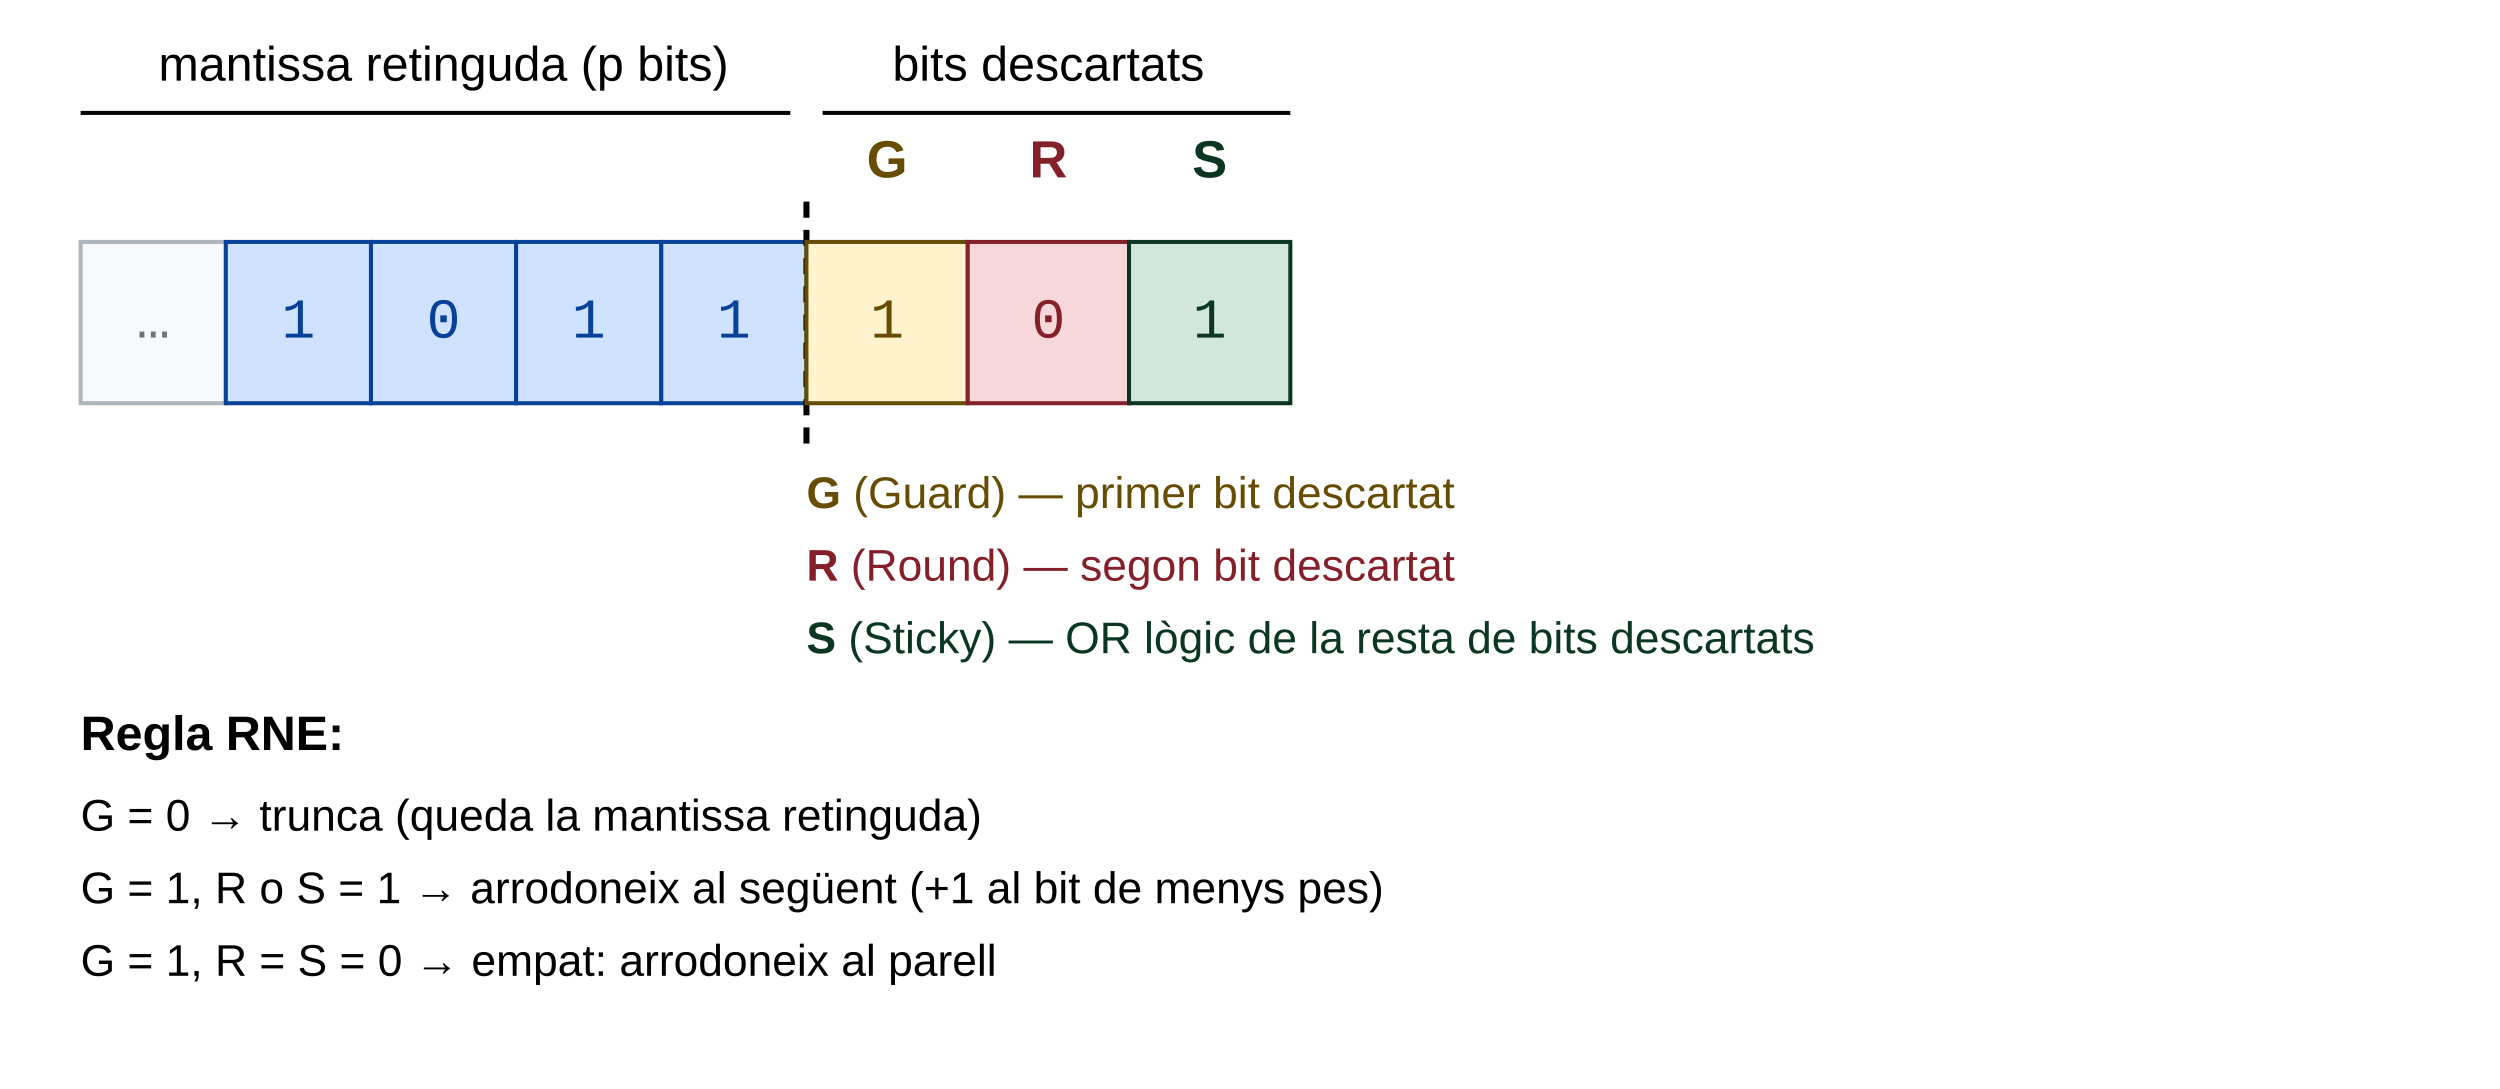
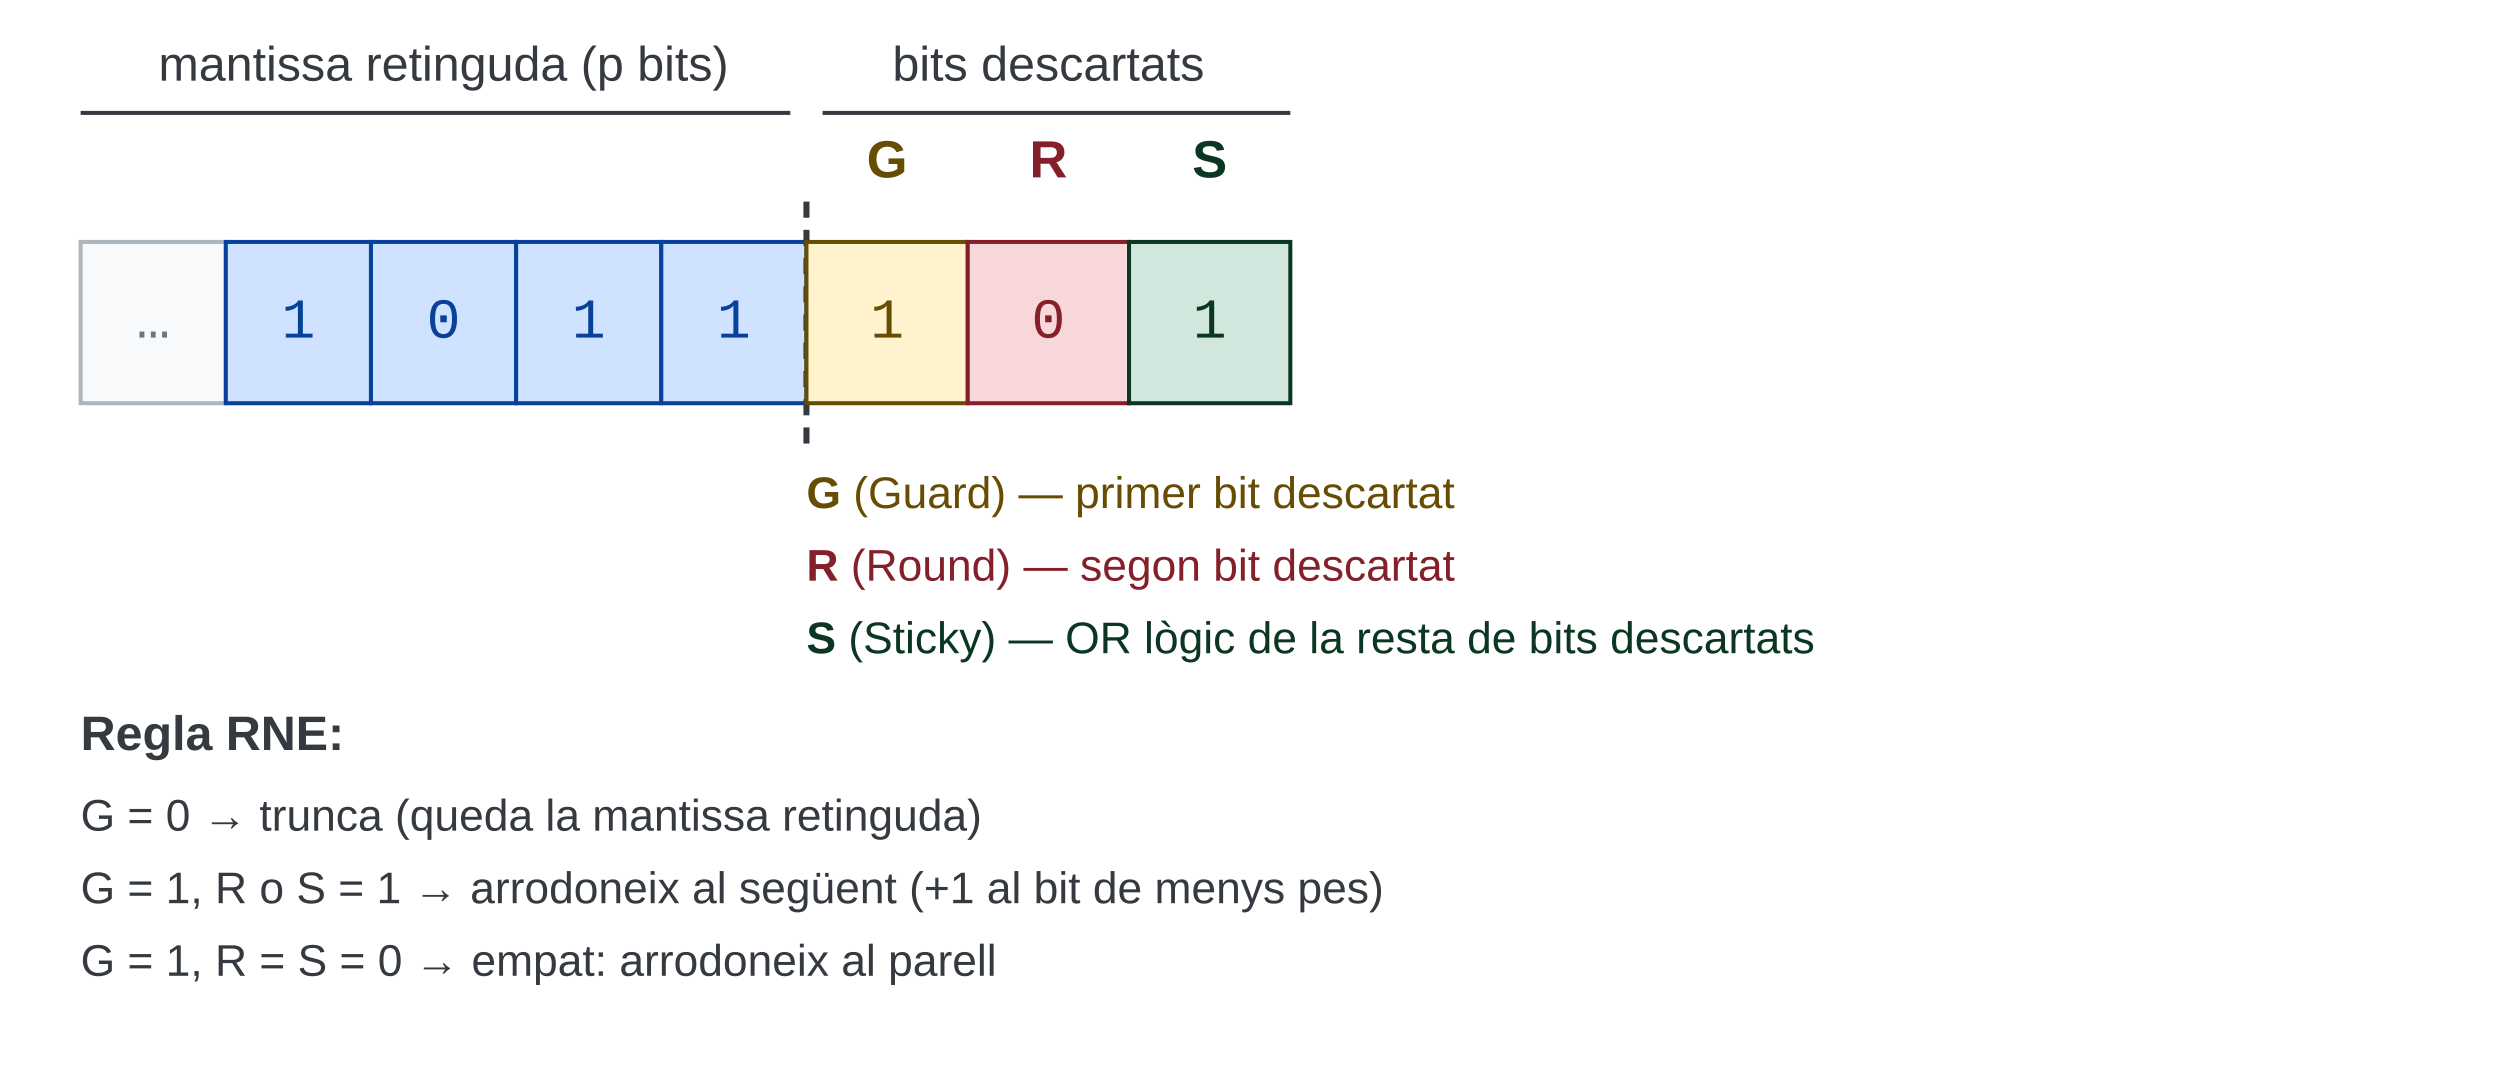
<svg xmlns="http://www.w3.org/2000/svg" width="100%" viewBox="0 0 620 270" role="img">
  <rect x="20" y="60" width="36" height="40" fill="#f8f9fa" stroke="#adb5bd" stroke-width="1" />
  <text x="38.0" y="80.0" font-family="'Liberation Mono', 'Courier New', Courier, monospace" font-size="14" fill="#6c757d" text-anchor="middle" dominant-baseline="central">…</text>
  <rect x="56" y="60" width="36" height="40" fill="#cfe2ff" stroke="#084298" stroke-width="1" />
  <text x="74.0" y="80.0" font-family="'Liberation Mono', 'Courier New', Courier, monospace" font-size="14" fill="#084298" text-anchor="middle" dominant-baseline="central">1</text>
  <rect x="92" y="60" width="36" height="40" fill="#cfe2ff" stroke="#084298" stroke-width="1" />
  <text x="110.0" y="80.0" font-family="'Liberation Mono', 'Courier New', Courier, monospace" font-size="14" fill="#084298" text-anchor="middle" dominant-baseline="central">0</text>
  <rect x="128" y="60" width="36" height="40" fill="#cfe2ff" stroke="#084298" stroke-width="1" />
  <text x="146.0" y="80.0" font-family="'Liberation Mono', 'Courier New', Courier, monospace" font-size="14" fill="#084298" text-anchor="middle" dominant-baseline="central">1</text>
  <rect x="164" y="60" width="36" height="40" fill="#cfe2ff" stroke="#084298" stroke-width="1" />
  <text x="182.0" y="80.0" font-family="'Liberation Mono', 'Courier New', Courier, monospace" font-size="14" fill="#084298" text-anchor="middle" dominant-baseline="central">1</text>
-   <line x1="200" y1="50" x2="200" y2="110" stroke="#000000" stroke-width="1.5" stroke-dasharray="4,3" />
+   <line x1="200" y1="50" x2="200" y2="110" stroke="#343a40" stroke-width="1.5" stroke-dasharray="4,3" />
  <rect x="200" y="60" width="40" height="40" fill="#fff3cd" stroke="#664d03" stroke-width="1" />
  <text x="220.0" y="80.0" font-family="'Liberation Mono', 'Courier New', Courier, monospace" font-size="14" fill="#664d03" text-anchor="middle" dominant-baseline="central">1</text>
  <text x="220.0" y="44" font-family="'Liberation Sans', Arial, Helvetica, sans-serif" font-size="13" font-weight="bold" fill="#664d03" text-anchor="middle">G</text>
  <rect x="240" y="60" width="40" height="40" fill="#f8d7da" stroke="#842029" stroke-width="1" />
  <text x="260.0" y="80.0" font-family="'Liberation Mono', 'Courier New', Courier, monospace" font-size="14" fill="#842029" text-anchor="middle" dominant-baseline="central">0</text>
  <text x="260.0" y="44" font-family="'Liberation Sans', Arial, Helvetica, sans-serif" font-size="13" font-weight="bold" fill="#842029" text-anchor="middle">R</text>
  <rect x="280" y="60" width="40" height="40" fill="#d1e7dd" stroke="#0a3622" stroke-width="1" />
  <text x="300.0" y="80.0" font-family="'Liberation Mono', 'Courier New', Courier, monospace" font-size="14" fill="#0a3622" text-anchor="middle" dominant-baseline="central">1</text>
  <text x="300.0" y="44" font-family="'Liberation Sans', Arial, Helvetica, sans-serif" font-size="13" font-weight="bold" fill="#0a3622" text-anchor="middle">S</text>
-   <line x1="20" y1="28" x2="196" y2="28" stroke="#000000" stroke-width="1" />
-   <text x="110.0" y="20" font-family="'Liberation Sans', Arial, Helvetica, sans-serif" font-size="12" fill="#000000" text-anchor="middle">mantissa retinguda (p bits)</text>
-   <line x1="204" y1="28" x2="320" y2="28" stroke="#000000" stroke-width="1" />
-   <text x="260.0" y="20" font-family="'Liberation Sans', Arial, Helvetica, sans-serif" font-size="12" fill="#000000" text-anchor="middle">bits descartats</text>
+   <line x1="20" y1="28" x2="196" y2="28" stroke="#343a40" stroke-width="1" />
+   <text x="110.0" y="20" font-family="'Liberation Sans', Arial, Helvetica, sans-serif" font-size="12" fill="#343a40" text-anchor="middle">mantissa retinguda (p bits)</text>
+   <line x1="204" y1="28" x2="320" y2="28" stroke="#343a40" stroke-width="1" />
+   <text x="260.0" y="20" font-family="'Liberation Sans', Arial, Helvetica, sans-serif" font-size="12" fill="#343a40" text-anchor="middle">bits descartats</text>
  <text x="200" y="126" font-family="'Liberation Sans', Arial, Helvetica, sans-serif" font-size="11" fill="#664d03" text-anchor="start">
    <tspan font-weight="bold">G</tspan> (Guard) — primer bit descartat</text>
  <text x="200" y="144" font-family="'Liberation Sans', Arial, Helvetica, sans-serif" font-size="11" fill="#842029" text-anchor="start">
    <tspan font-weight="bold">R</tspan> (Round) — segon bit descartat</text>
  <text x="200" y="162" font-family="'Liberation Sans', Arial, Helvetica, sans-serif" font-size="11" fill="#0a3622" text-anchor="start">
    <tspan font-weight="bold">S</tspan> (Sticky) — OR lògic de la resta de bits descartats</text>
-   <text x="20" y="186" font-family="'Liberation Sans', Arial, Helvetica, sans-serif" font-size="12" font-weight="bold" fill="#000000" text-anchor="start">Regla RNE:</text>
-   <text x="20" y="206" font-family="'Liberation Sans', Arial, Helvetica, sans-serif" font-size="11" fill="#000000" text-anchor="start">G = 0 → trunca (queda la mantissa retinguda)</text>
-   <text x="20" y="224" font-family="'Liberation Sans', Arial, Helvetica, sans-serif" font-size="11" fill="#000000" text-anchor="start">G = 1, R o S = 1 → arrodoneix al següent (+1 al bit de menys pes)</text>
-   <text x="20" y="242" font-family="'Liberation Sans', Arial, Helvetica, sans-serif" font-size="11" fill="#000000" text-anchor="start">G = 1, R = S = 0 → empat: arrodoneix al parell</text>
+   <text x="20" y="186" font-family="'Liberation Sans', Arial, Helvetica, sans-serif" font-size="12" font-weight="bold" fill="#343a40" text-anchor="start">Regla RNE:</text>
+   <text x="20" y="206" font-family="'Liberation Sans', Arial, Helvetica, sans-serif" font-size="11" fill="#343a40" text-anchor="start">G = 0 → trunca (queda la mantissa retinguda)</text>
+   <text x="20" y="224" font-family="'Liberation Sans', Arial, Helvetica, sans-serif" font-size="11" fill="#343a40" text-anchor="start">G = 1, R o S = 1 → arrodoneix al següent (+1 al bit de menys pes)</text>
+   <text x="20" y="242" font-family="'Liberation Sans', Arial, Helvetica, sans-serif" font-size="11" fill="#343a40" text-anchor="start">G = 1, R = S = 0 → empat: arrodoneix al parell</text>
</svg>
